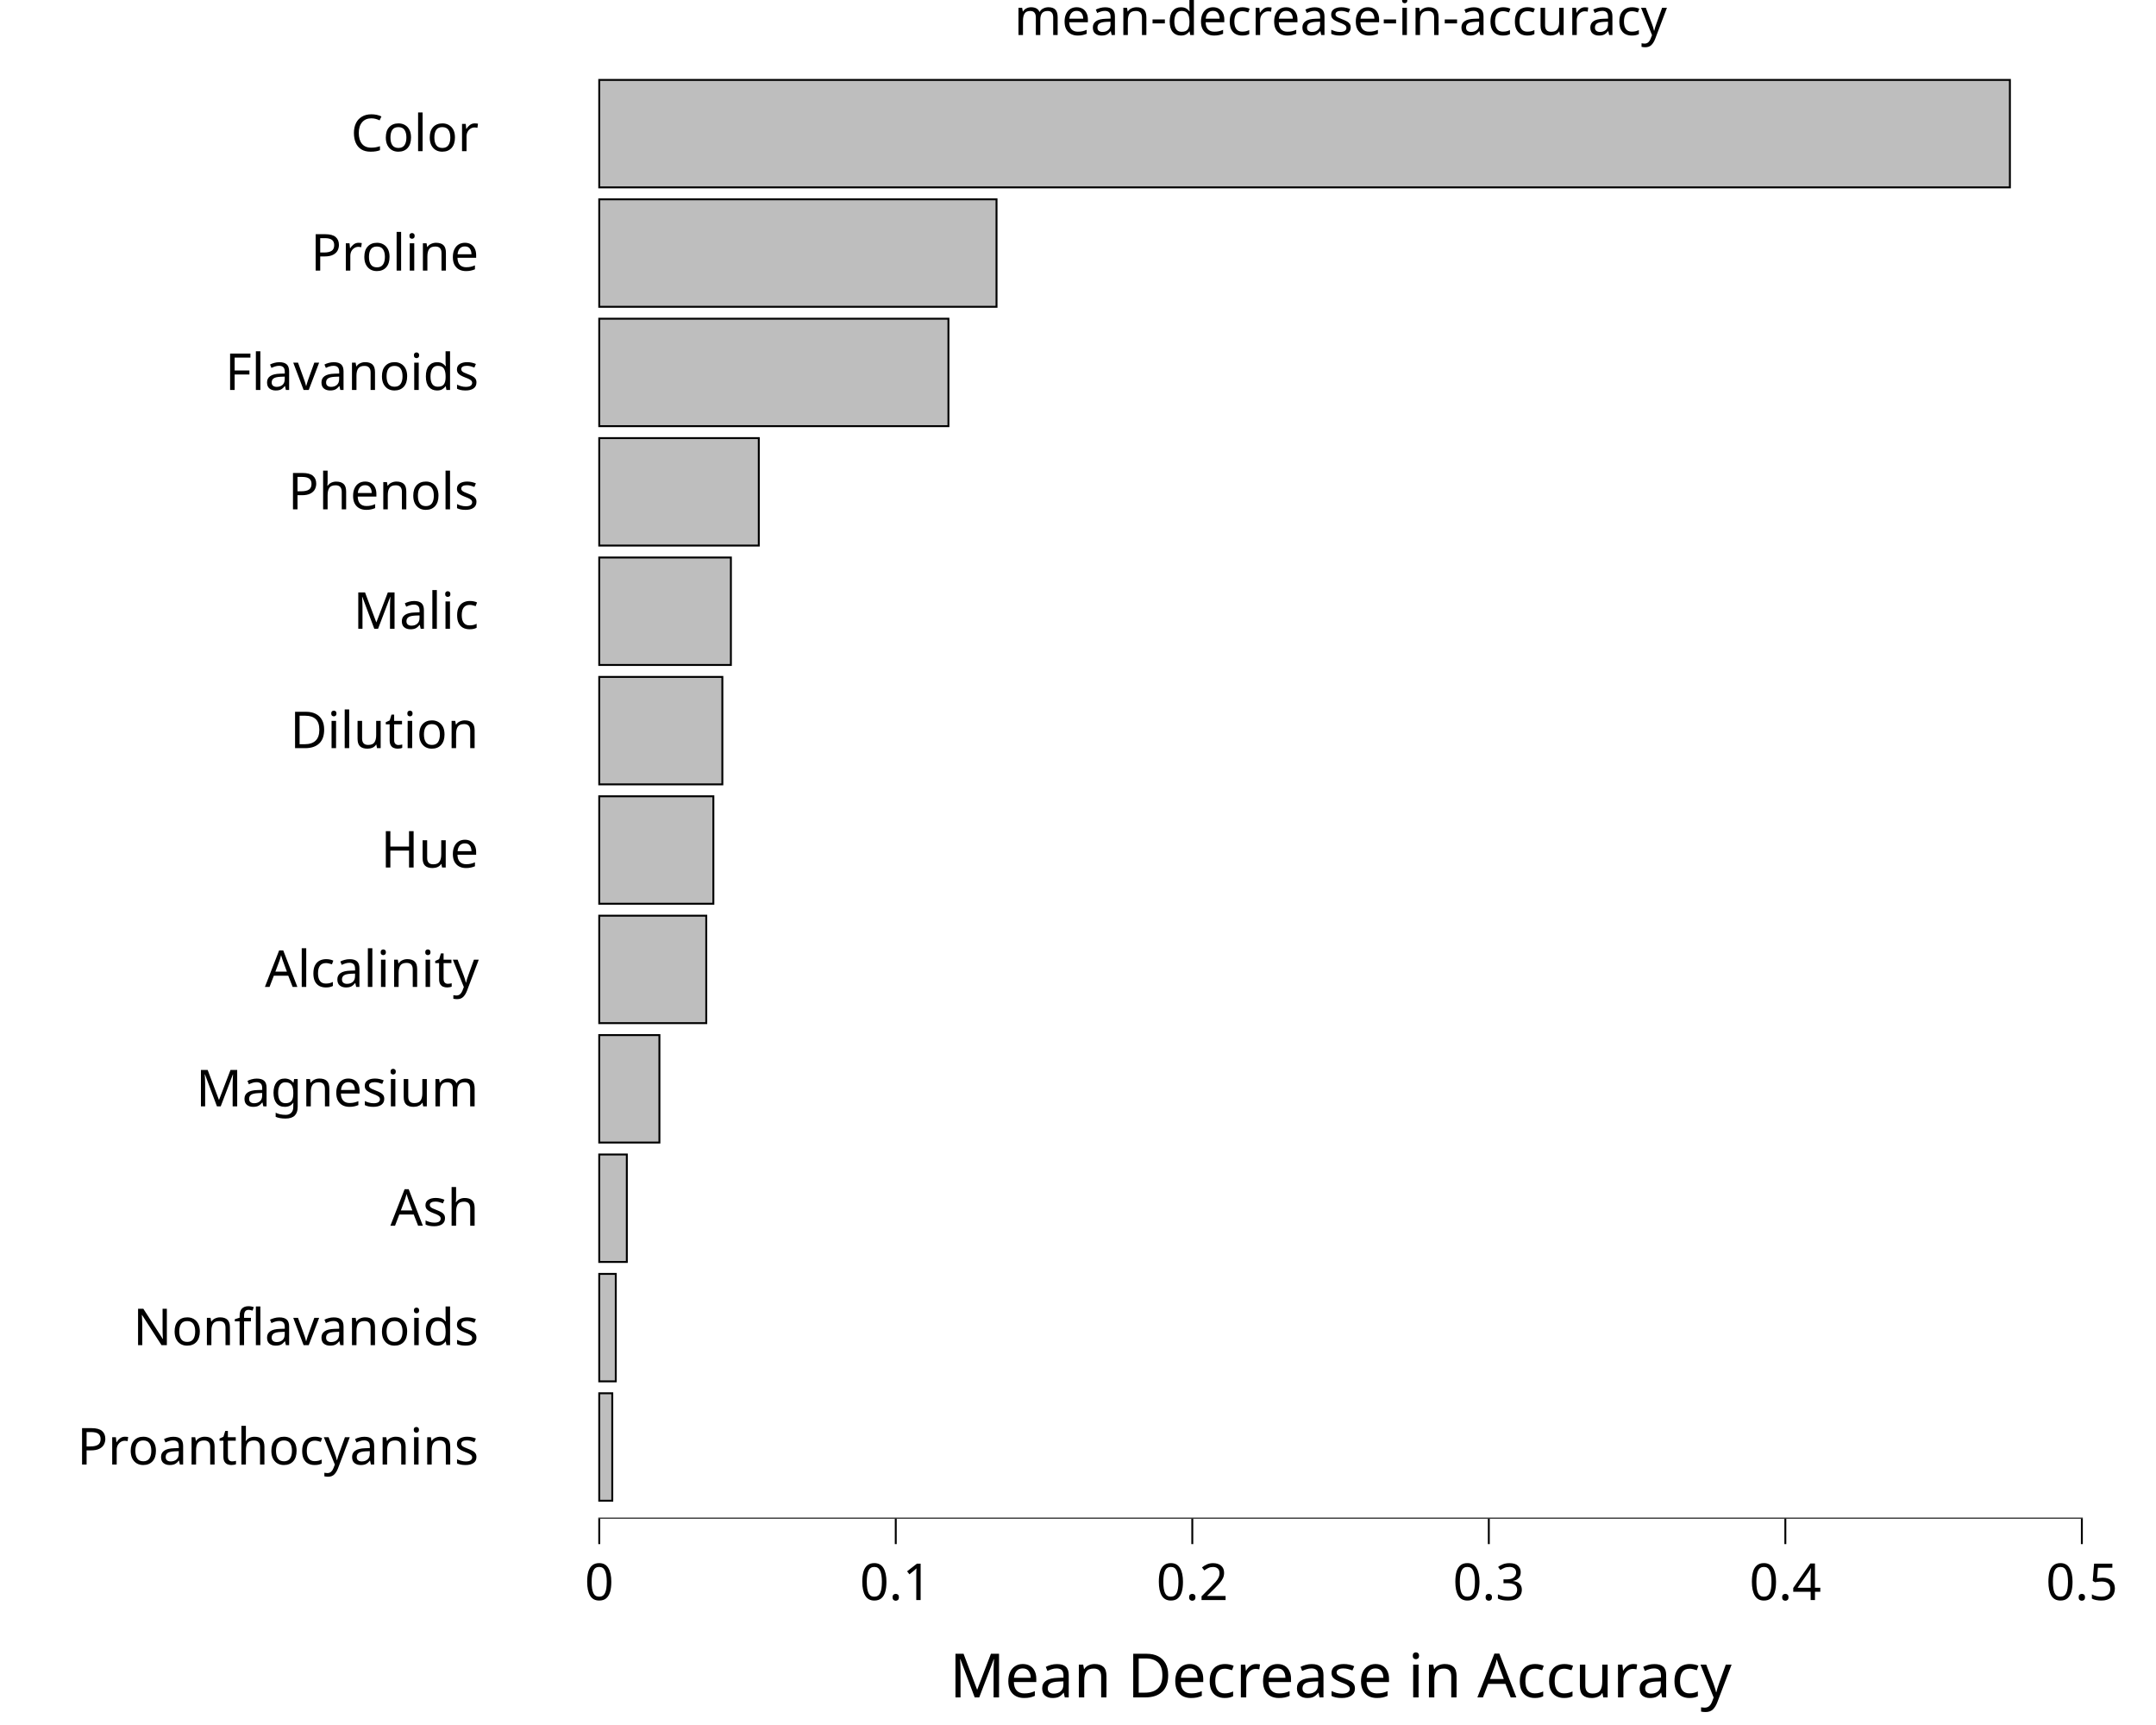
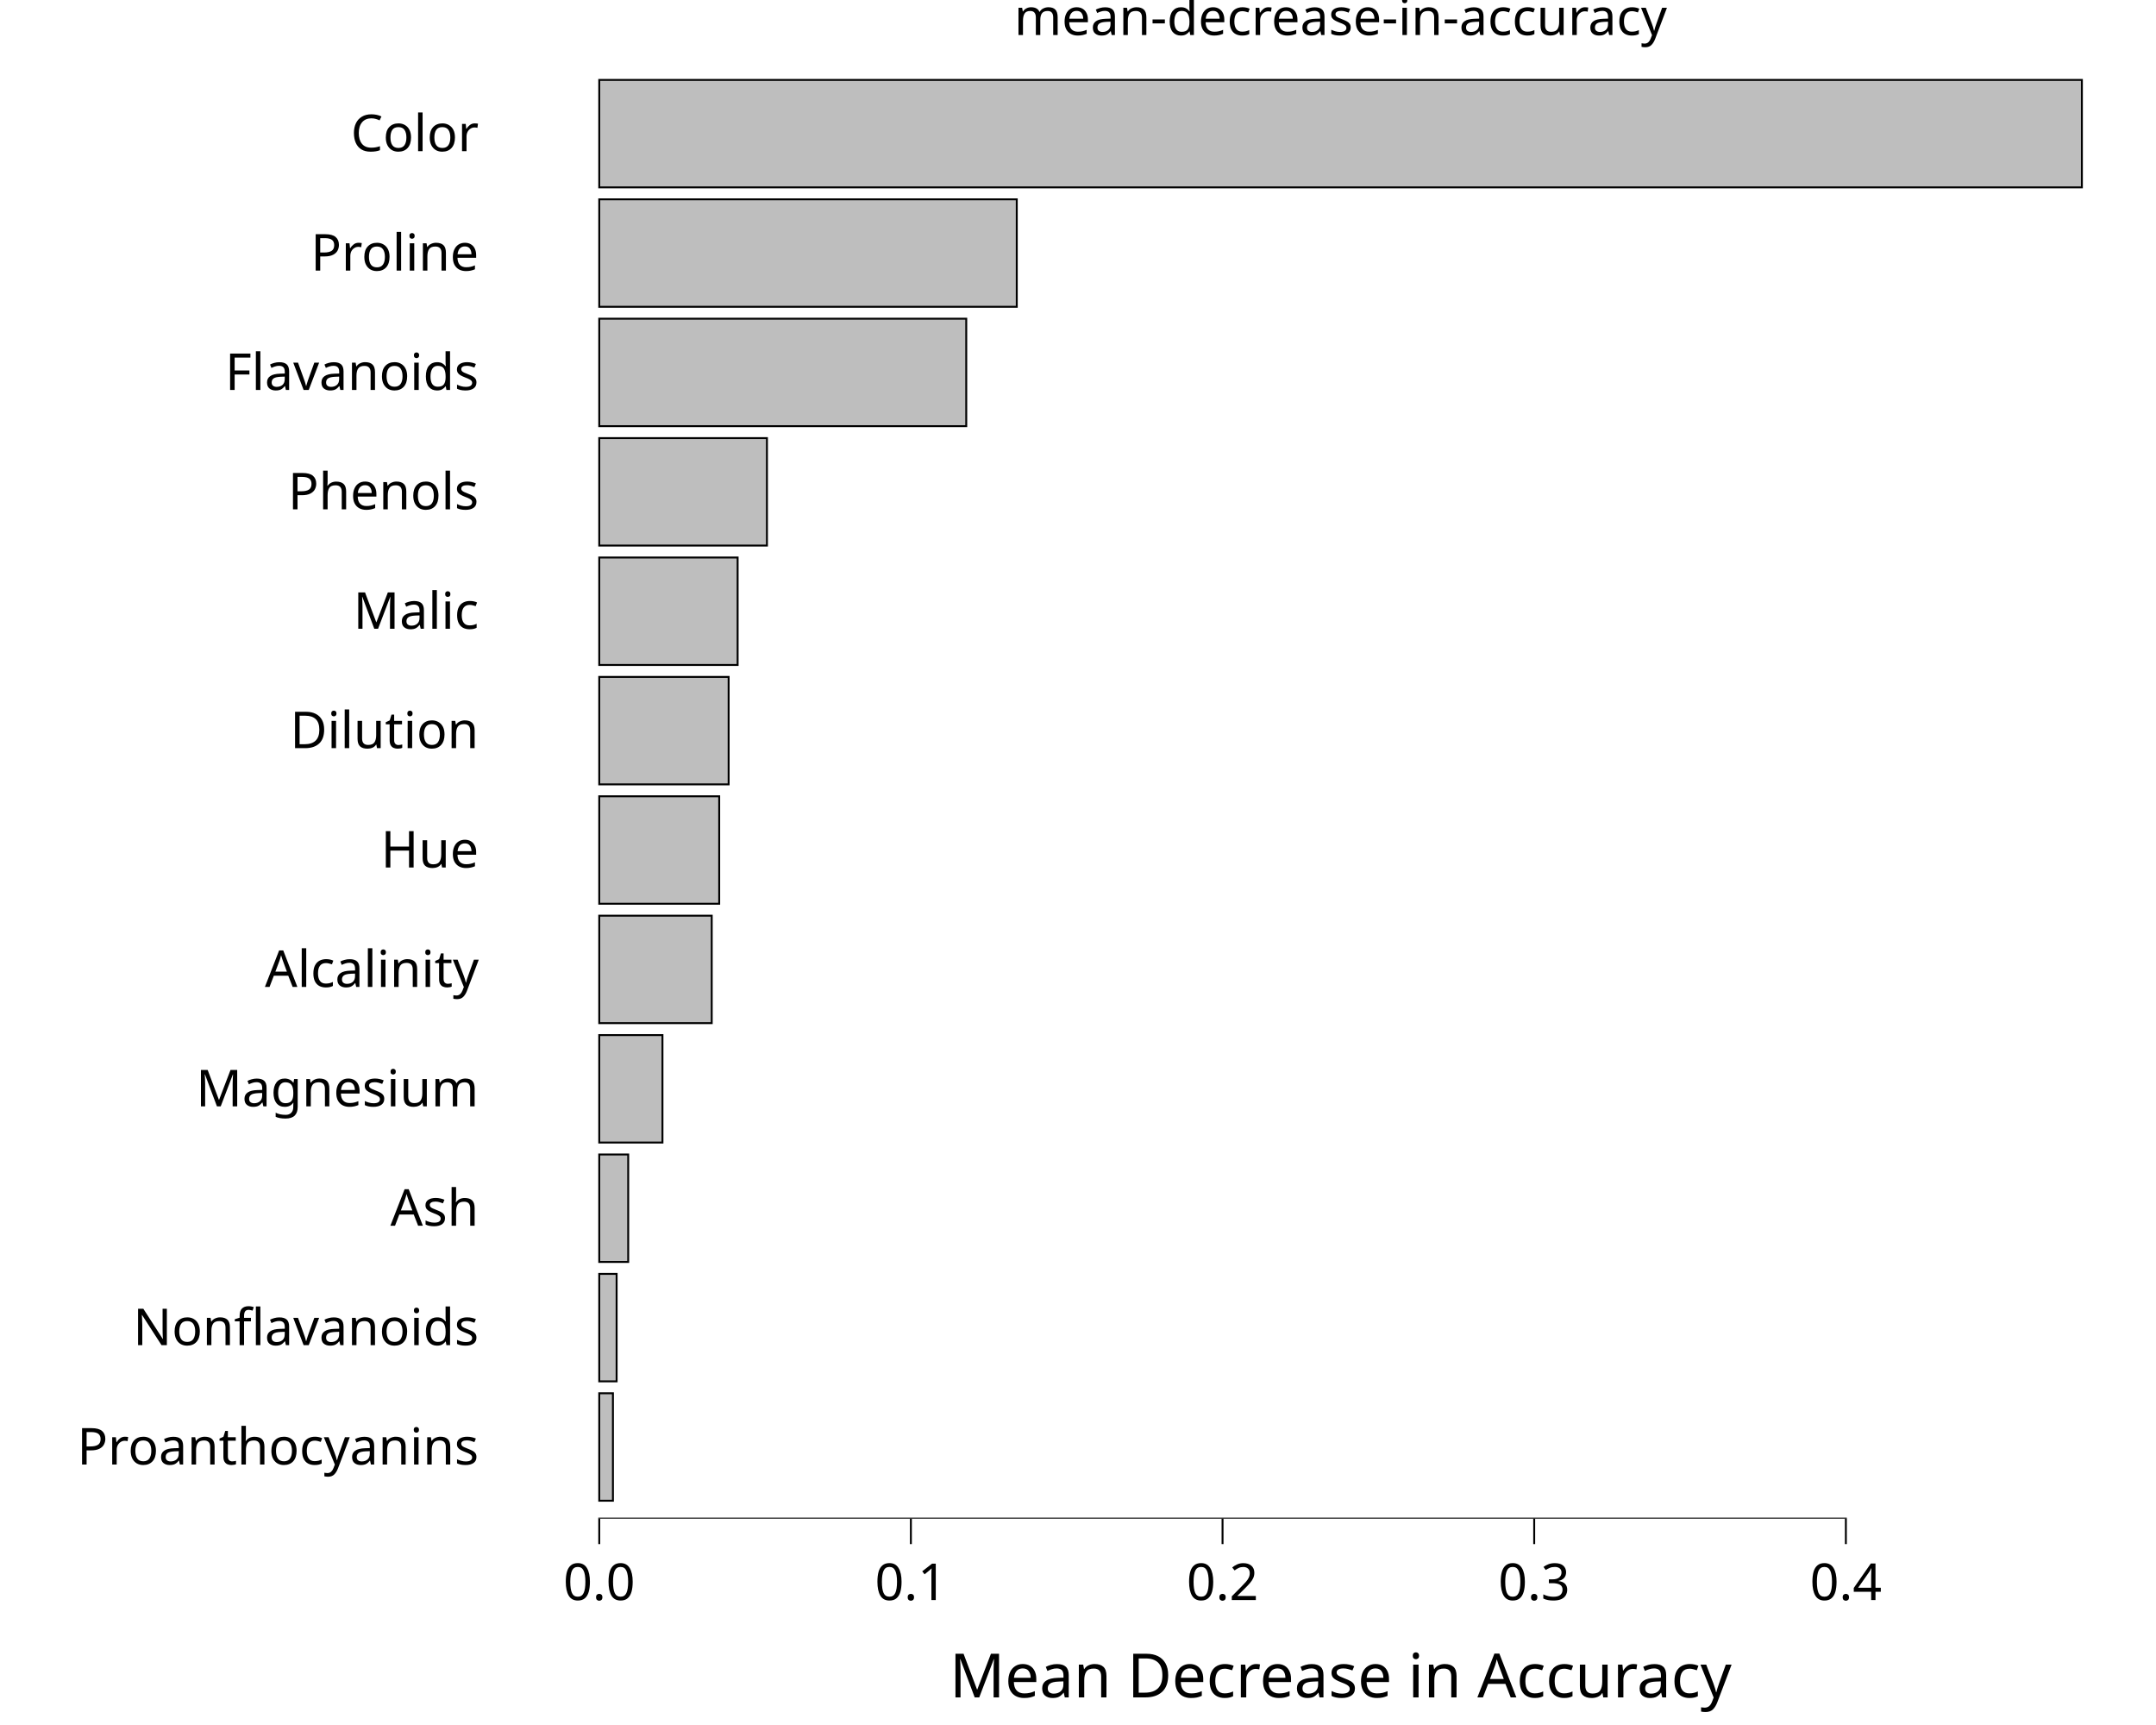
<svg xmlns="http://www.w3.org/2000/svg" class="svglite" data-engine-version="2.0" width="720.00pt" height="576.00pt" viewBox="0 0 720.00 576.00">
  <defs>
    <style type="text/css">
    .svglite line, .svglite polyline, .svglite polygon, .svglite path, .svglite rect, .svglite circle {
      fill: none;
      stroke: #000000;
      stroke-linecap: round;
      stroke-linejoin: round;
      stroke-miterlimit: 10.00;
    }
  </style>
  </defs>
  <rect width="100%" height="100%" style="stroke: none; fill: #FFFFFF;" />
  <defs>
    <clipPath id="cpMC4wMHw3MjAuMDB8MC4wMHw1NzYuMDA=">
      <rect x="0.00" y="0.00" width="720.00" height="576.00" />
    </clipPath>
  </defs>
  <g clip-path="url(#cpMC4wMHw3MjAuMDB8MC4wMHw1NzYuMDA=)">
    <rect x="0.00" y="0.00" width="720.00" height="576.00" style="stroke-width: 10.67; stroke: none;" />
  </g>
  <defs>
    <clipPath id="cpMTc1LjM2fDcyMC4wMHwyMC43MXw1MDcuMDk=">
      <rect x="175.36" y="20.71" width="544.64" height="486.39" />
    </clipPath>
  </defs>
  <g clip-path="url(#cpMTc1LjM2fDcyMC4wMHwyMC43MXw1MDcuMDk=)">
    <rect x="175.36" y="20.71" width="544.64" height="486.39" style="stroke-width: 10.67; stroke: none;" />
-     <rect x="200.12" y="26.69" width="471.09" height="35.88" style="stroke-width: 0.64; stroke-linecap: square; stroke-linejoin: miter; fill: #BEBEBE;" />
-     <rect x="200.12" y="66.56" width="132.67" height="35.88" style="stroke-width: 0.64; stroke-linecap: square; stroke-linejoin: miter; fill: #BEBEBE;" />
-     <rect x="200.12" y="106.42" width="116.61" height="35.88" style="stroke-width: 0.64; stroke-linecap: square; stroke-linejoin: miter; fill: #BEBEBE;" />
-     <rect x="200.12" y="146.29" width="53.28" height="35.88" style="stroke-width: 0.64; stroke-linecap: square; stroke-linejoin: miter; fill: #BEBEBE;" />
-     <rect x="200.12" y="305.76" width="35.74" height="35.88" style="stroke-width: 0.64; stroke-linecap: square; stroke-linejoin: miter; fill: #BEBEBE;" />
-     <rect x="200.12" y="345.63" width="20.09" height="35.88" style="stroke-width: 0.64; stroke-linecap: square; stroke-linejoin: miter; fill: #BEBEBE;" />
-     <rect x="200.12" y="186.16" width="43.96" height="35.88" style="stroke-width: 0.64; stroke-linecap: square; stroke-linejoin: miter; fill: #BEBEBE;" />
-     <rect x="200.12" y="226.03" width="41.11" height="35.88" style="stroke-width: 0.64; stroke-linecap: square; stroke-linejoin: miter; fill: #BEBEBE;" />
-     <rect x="200.12" y="385.50" width="9.21" height="35.88" style="stroke-width: 0.64; stroke-linecap: square; stroke-linejoin: miter; fill: #BEBEBE;" />
-     <rect x="200.12" y="265.89" width="38.11" height="35.88" style="stroke-width: 0.64; stroke-linecap: square; stroke-linejoin: miter; fill: #BEBEBE;" />
-     <rect x="200.12" y="465.23" width="4.35" height="35.88" style="stroke-width: 0.64; stroke-linecap: square; stroke-linejoin: miter; fill: #BEBEBE;" />
-     <rect x="200.12" y="425.37" width="5.52" height="35.88" style="stroke-width: 0.64; stroke-linecap: square; stroke-linejoin: miter; fill: #BEBEBE;" />
-     <line x1="199.80" y1="507.09" x2="695.56" y2="507.09" style="stroke-width: 0.64; stroke-linecap: butt;" />
+     <rect x="200.12" y="26.69" width="495.13" height="35.88" style="stroke-width: 0.64; stroke-linecap: square; stroke-linejoin: miter; fill: #BEBEBE;" />
+     <rect x="200.12" y="66.56" width="139.43" height="35.88" style="stroke-width: 0.64; stroke-linecap: square; stroke-linejoin: miter; fill: #BEBEBE;" />
+     <rect x="200.12" y="106.42" width="122.56" height="35.88" style="stroke-width: 0.64; stroke-linecap: square; stroke-linejoin: miter; fill: #BEBEBE;" />
+     <rect x="200.12" y="146.29" width="56.00" height="35.88" style="stroke-width: 0.64; stroke-linecap: square; stroke-linejoin: miter; fill: #BEBEBE;" />
+     <rect x="200.12" y="305.76" width="37.56" height="35.88" style="stroke-width: 0.64; stroke-linecap: square; stroke-linejoin: miter; fill: #BEBEBE;" />
+     <rect x="200.12" y="345.63" width="21.11" height="35.88" style="stroke-width: 0.64; stroke-linecap: square; stroke-linejoin: miter; fill: #BEBEBE;" />
+     <rect x="200.12" y="186.16" width="46.21" height="35.88" style="stroke-width: 0.64; stroke-linecap: square; stroke-linejoin: miter; fill: #BEBEBE;" />
+     <rect x="200.12" y="226.03" width="43.21" height="35.88" style="stroke-width: 0.64; stroke-linecap: square; stroke-linejoin: miter; fill: #BEBEBE;" />
+     <rect x="200.12" y="385.50" width="9.67" height="35.88" style="stroke-width: 0.64; stroke-linecap: square; stroke-linejoin: miter; fill: #BEBEBE;" />
+     <rect x="200.12" y="265.89" width="40.06" height="35.88" style="stroke-width: 0.64; stroke-linecap: square; stroke-linejoin: miter; fill: #BEBEBE;" />
+     <rect x="200.12" y="465.23" width="4.57" height="35.88" style="stroke-width: 0.64; stroke-linecap: square; stroke-linejoin: miter; fill: #BEBEBE;" />
+     <rect x="200.12" y="425.37" width="5.80" height="35.88" style="stroke-width: 0.64; stroke-linecap: square; stroke-linejoin: miter; fill: #BEBEBE;" />
+     <line x1="199.80" y1="507.09" x2="616.75" y2="507.09" style="stroke-width: 0.64; stroke-linecap: butt;" />
    <rect x="175.36" y="20.71" width="544.64" height="486.39" style="stroke-width: 0.00; stroke: none;" />
  </g>
  <g clip-path="url(#cpMC4wMHw3MjAuMDB8MC4wMHw1NzYuMDA=)">
    <polyline points="175.36,507.09 175.36,20.71 " style="stroke-width: 0.00; stroke: none; stroke-linecap: butt;" />
    <text x="159.88" y="489.02" text-anchor="end" style="font-size: 17.00px; font-family: sans;" textLength="126.66px" lengthAdjust="spacingAndGlyphs">Proanthocyanins</text>
    <text x="159.88" y="449.16" text-anchor="end" style="font-size: 17.00px; font-family: sans;" textLength="107.75px" lengthAdjust="spacingAndGlyphs">Nonflavanoids</text>
    <text x="159.88" y="409.29" text-anchor="end" style="font-size: 17.00px; font-family: sans;" textLength="29.30px" lengthAdjust="spacingAndGlyphs">Ash</text>
    <text x="159.88" y="369.42" text-anchor="end" style="font-size: 17.00px; font-family: sans;" textLength="87.89px" lengthAdjust="spacingAndGlyphs">Magnesium</text>
    <text x="159.88" y="329.55" text-anchor="end" style="font-size: 17.00px; font-family: sans;" textLength="67.09px" lengthAdjust="spacingAndGlyphs">Alcalinity</text>
    <text x="159.88" y="289.68" text-anchor="end" style="font-size: 17.00px; font-family: sans;" textLength="31.19px" lengthAdjust="spacingAndGlyphs">Hue</text>
    <text x="159.88" y="249.82" text-anchor="end" style="font-size: 17.00px; font-family: sans;" textLength="56.69px" lengthAdjust="spacingAndGlyphs">Dilution</text>
    <text x="159.88" y="209.95" text-anchor="end" style="font-size: 17.00px; font-family: sans;" textLength="39.68px" lengthAdjust="spacingAndGlyphs">Malic</text>
    <text x="159.88" y="170.08" text-anchor="end" style="font-size: 17.00px; font-family: sans;" textLength="61.44px" lengthAdjust="spacingAndGlyphs">Phenols</text>
    <text x="159.88" y="130.21" text-anchor="end" style="font-size: 17.00px; font-family: sans;" textLength="82.22px" lengthAdjust="spacingAndGlyphs">Flavanoids</text>
    <text x="159.88" y="90.35" text-anchor="end" style="font-size: 17.00px; font-family: sans;" textLength="52.92px" lengthAdjust="spacingAndGlyphs">Proline</text>
    <text x="159.88" y="50.48" text-anchor="end" style="font-size: 17.00px; font-family: sans;" textLength="40.63px" lengthAdjust="spacingAndGlyphs">Color</text>
    <polyline points="175.36,507.09 720.00,507.09 " style="stroke-width: 0.00; stroke: none; stroke-linecap: butt;" />
    <polyline points="200.12,515.60 200.12,507.09 " style="stroke-width: 0.64; stroke-linecap: butt;" />
-     <polyline points="299.14,515.60 299.14,507.09 " style="stroke-width: 0.64; stroke-linecap: butt;" />
-     <polyline points="398.17,515.60 398.17,507.09 " style="stroke-width: 0.64; stroke-linecap: butt;" />
-     <polyline points="497.19,515.60 497.19,507.09 " style="stroke-width: 0.64; stroke-linecap: butt;" />
-     <polyline points="596.22,515.60 596.22,507.09 " style="stroke-width: 0.64; stroke-linecap: butt;" />
-     <polyline points="695.24,515.60 695.24,507.09 " style="stroke-width: 0.64; stroke-linecap: butt;" />
-     <text x="200.12" y="534.27" text-anchor="middle" style="font-size: 17.00px; font-family: sans;" textLength="9.46px" lengthAdjust="spacingAndGlyphs">0</text>
-     <text x="299.14" y="534.27" text-anchor="middle" style="font-size: 17.00px; font-family: sans;" textLength="23.63px" lengthAdjust="spacingAndGlyphs">0.1</text>
-     <text x="398.17" y="534.27" text-anchor="middle" style="font-size: 17.00px; font-family: sans;" textLength="23.63px" lengthAdjust="spacingAndGlyphs">0.2</text>
-     <text x="497.19" y="534.27" text-anchor="middle" style="font-size: 17.00px; font-family: sans;" textLength="23.63px" lengthAdjust="spacingAndGlyphs">0.3</text>
-     <text x="596.22" y="534.27" text-anchor="middle" style="font-size: 17.00px; font-family: sans;" textLength="23.63px" lengthAdjust="spacingAndGlyphs">0.4</text>
-     <text x="695.24" y="534.27" text-anchor="middle" style="font-size: 17.00px; font-family: sans;" textLength="23.63px" lengthAdjust="spacingAndGlyphs">0.5</text>
+     <polyline points="304.19,515.60 304.19,507.09 " style="stroke-width: 0.64; stroke-linecap: butt;" />
+     <polyline points="408.27,515.60 408.27,507.09 " style="stroke-width: 0.64; stroke-linecap: butt;" />
+     <polyline points="512.35,515.60 512.35,507.09 " style="stroke-width: 0.64; stroke-linecap: butt;" />
+     <polyline points="616.43,515.60 616.43,507.09 " style="stroke-width: 0.64; stroke-linecap: butt;" />
+     <text x="200.12" y="534.27" text-anchor="middle" style="font-size: 17.00px; font-family: sans;" textLength="23.63px" lengthAdjust="spacingAndGlyphs">0.0</text>
+     <text x="304.19" y="534.27" text-anchor="middle" style="font-size: 17.00px; font-family: sans;" textLength="23.63px" lengthAdjust="spacingAndGlyphs">0.1</text>
+     <text x="408.27" y="534.27" text-anchor="middle" style="font-size: 17.00px; font-family: sans;" textLength="23.63px" lengthAdjust="spacingAndGlyphs">0.2</text>
+     <text x="512.35" y="534.27" text-anchor="middle" style="font-size: 17.00px; font-family: sans;" textLength="23.63px" lengthAdjust="spacingAndGlyphs">0.3</text>
+     <text x="616.43" y="534.27" text-anchor="middle" style="font-size: 17.00px; font-family: sans;" textLength="23.63px" lengthAdjust="spacingAndGlyphs">0.4</text>
    <text x="447.68" y="566.78" text-anchor="middle" style="font-size: 20.40px; font-family: sans;" textLength="255.18px" lengthAdjust="spacingAndGlyphs">Mean Decrease in Accuracy</text>
    <text x="447.68" y="11.70" text-anchor="middle" style="font-size: 17.00px; font-family: sans;" textLength="210.75px" lengthAdjust="spacingAndGlyphs">mean-decrease-in-accuracy</text>
  </g>
</svg>
